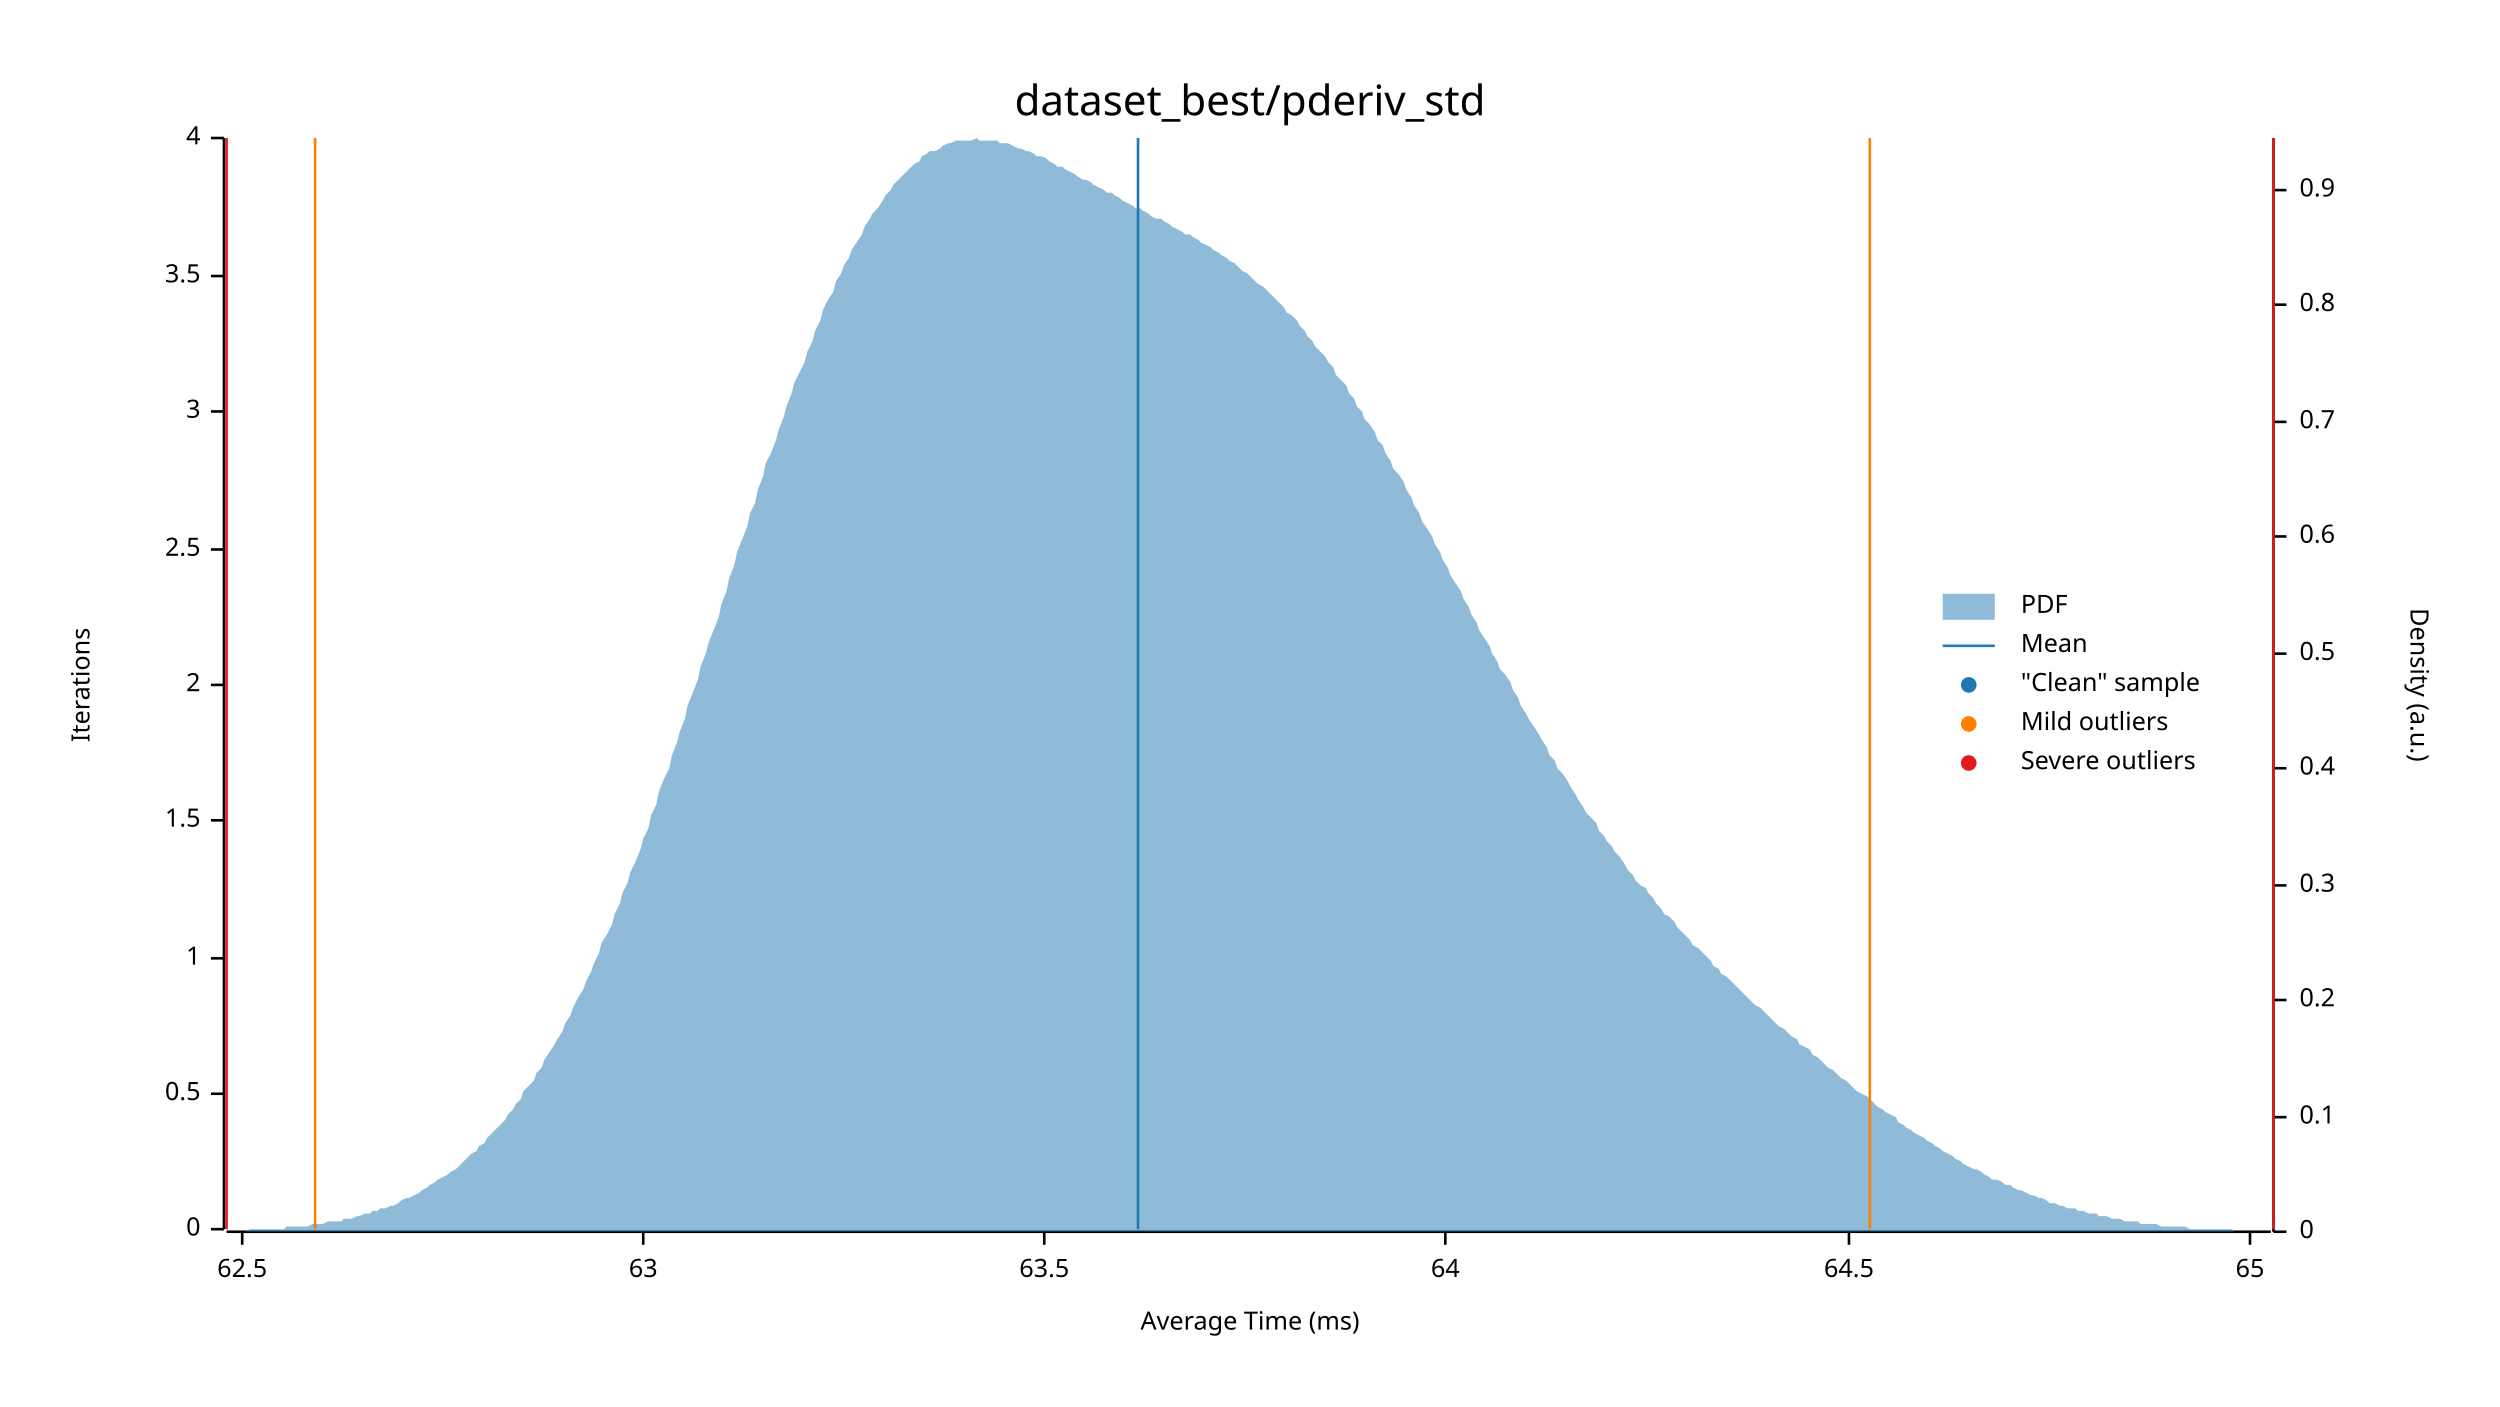
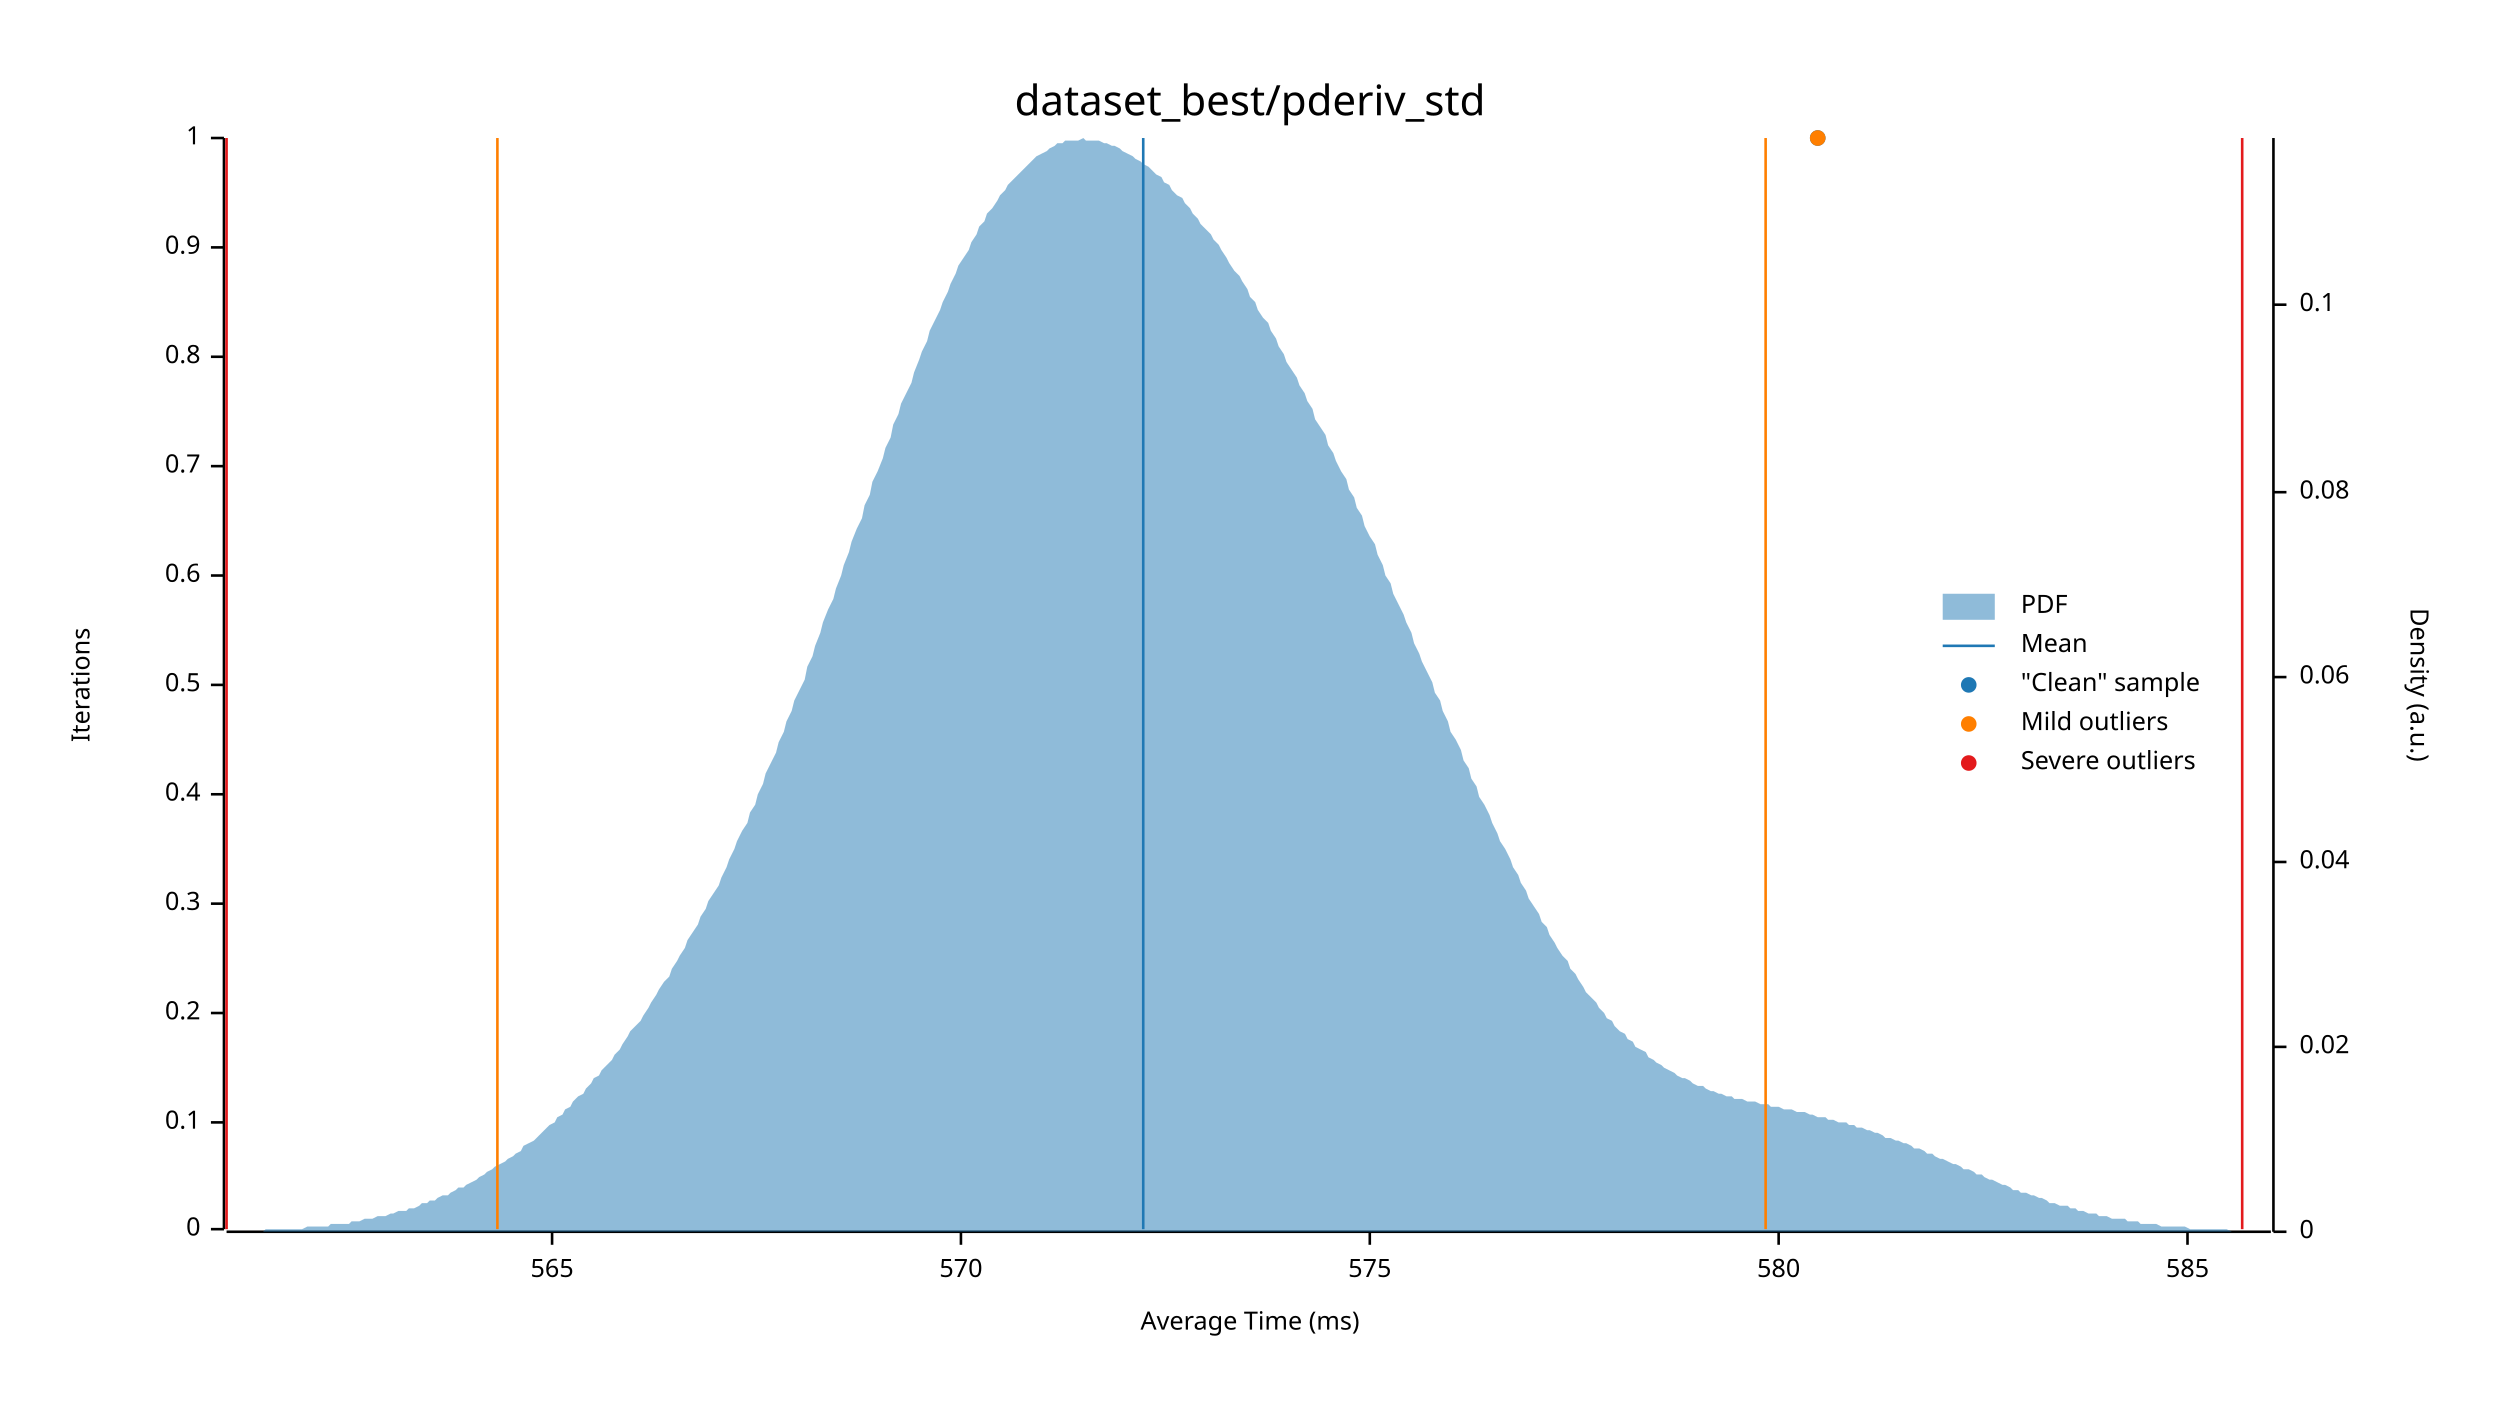
<svg xmlns="http://www.w3.org/2000/svg" width="960" height="540" viewBox="0 0 960 540">
  <text x="480" y="32" dy="0.76em" text-anchor="middle" font-family="sans-serif" font-size="16.129" opacity="1" fill="#000000">
dataset_best/pderiv_std
</text>
  <text x="27" y="263" dy="0.76em" text-anchor="middle" font-family="sans-serif" font-size="9.677" opacity="1" fill="#000000" transform="rotate(270, 27, 263)">
Iterations
</text>
  <text x="480" y="513" dy="-0.5ex" text-anchor="middle" font-family="sans-serif" font-size="9.677" opacity="1" fill="#000000">
Average Time (ms)
</text>
  <polyline fill="none" opacity="1" stroke="#000000" stroke-width="1" points="86,53 86,472 " />
  <text x="77" y="472" dy="0.5ex" text-anchor="end" font-family="sans-serif" font-size="9.677" opacity="1" fill="#000000">
0
</text>
  <polyline fill="none" opacity="1" stroke="#000000" stroke-width="1" points="81,472 86,472 " />
-   <text x="77" y="420" dy="0.5ex" text-anchor="end" font-family="sans-serif" font-size="9.677" opacity="1" fill="#000000">
+   <text x="77" y="431" dy="0.5ex" text-anchor="end" font-family="sans-serif" font-size="9.677" opacity="1" fill="#000000">
+ 0.1
+ </text>
+   <polyline fill="none" opacity="1" stroke="#000000" stroke-width="1" points="81,431 86,431 " />
+   <text x="77" y="389" dy="0.5ex" text-anchor="end" font-family="sans-serif" font-size="9.677" opacity="1" fill="#000000">
+ 0.2
+ </text>
+   <polyline fill="none" opacity="1" stroke="#000000" stroke-width="1" points="81,389 86,389 " />
+   <text x="77" y="347" dy="0.5ex" text-anchor="end" font-family="sans-serif" font-size="9.677" opacity="1" fill="#000000">
+ 0.3
+ </text>
+   <polyline fill="none" opacity="1" stroke="#000000" stroke-width="1" points="81,347 86,347 " />
+   <text x="77" y="305" dy="0.5ex" text-anchor="end" font-family="sans-serif" font-size="9.677" opacity="1" fill="#000000">
+ 0.4
+ </text>
+   <polyline fill="none" opacity="1" stroke="#000000" stroke-width="1" points="81,305 86,305 " />
+   <text x="77" y="263" dy="0.5ex" text-anchor="end" font-family="sans-serif" font-size="9.677" opacity="1" fill="#000000">
0.5
</text>
-   <polyline fill="none" opacity="1" stroke="#000000" stroke-width="1" points="81,420 86,420 " />
-   <text x="77" y="368" dy="0.5ex" text-anchor="end" font-family="sans-serif" font-size="9.677" opacity="1" fill="#000000">
+   <polyline fill="none" opacity="1" stroke="#000000" stroke-width="1" points="81,263 86,263 " />
+   <text x="77" y="221" dy="0.5ex" text-anchor="end" font-family="sans-serif" font-size="9.677" opacity="1" fill="#000000">
+ 0.6
+ </text>
+   <polyline fill="none" opacity="1" stroke="#000000" stroke-width="1" points="81,221 86,221 " />
+   <text x="77" y="179" dy="0.5ex" text-anchor="end" font-family="sans-serif" font-size="9.677" opacity="1" fill="#000000">
+ 0.7
+ </text>
+   <polyline fill="none" opacity="1" stroke="#000000" stroke-width="1" points="81,179 86,179 " />
+   <text x="77" y="137" dy="0.5ex" text-anchor="end" font-family="sans-serif" font-size="9.677" opacity="1" fill="#000000">
+ 0.8
+ </text>
+   <polyline fill="none" opacity="1" stroke="#000000" stroke-width="1" points="81,137 86,137 " />
+   <text x="77" y="95" dy="0.5ex" text-anchor="end" font-family="sans-serif" font-size="9.677" opacity="1" fill="#000000">
+ 0.9
+ </text>
+   <polyline fill="none" opacity="1" stroke="#000000" stroke-width="1" points="81,95 86,95 " />
+   <text x="77" y="53" dy="0.5ex" text-anchor="end" font-family="sans-serif" font-size="9.677" opacity="1" fill="#000000">
1
- </text>
-   <polyline fill="none" opacity="1" stroke="#000000" stroke-width="1" points="81,368 86,368 " />
-   <text x="77" y="315" dy="0.5ex" text-anchor="end" font-family="sans-serif" font-size="9.677" opacity="1" fill="#000000">
- 1.5
- </text>
-   <polyline fill="none" opacity="1" stroke="#000000" stroke-width="1" points="81,315 86,315 " />
-   <text x="77" y="263" dy="0.5ex" text-anchor="end" font-family="sans-serif" font-size="9.677" opacity="1" fill="#000000">
- 2
- </text>
-   <polyline fill="none" opacity="1" stroke="#000000" stroke-width="1" points="81,263 86,263 " />
-   <text x="77" y="211" dy="0.5ex" text-anchor="end" font-family="sans-serif" font-size="9.677" opacity="1" fill="#000000">
- 2.5
- </text>
-   <polyline fill="none" opacity="1" stroke="#000000" stroke-width="1" points="81,211 86,211 " />
-   <text x="77" y="158" dy="0.5ex" text-anchor="end" font-family="sans-serif" font-size="9.677" opacity="1" fill="#000000">
- 3
- </text>
-   <polyline fill="none" opacity="1" stroke="#000000" stroke-width="1" points="81,158 86,158 " />
-   <text x="77" y="106" dy="0.5ex" text-anchor="end" font-family="sans-serif" font-size="9.677" opacity="1" fill="#000000">
- 3.5
- </text>
-   <polyline fill="none" opacity="1" stroke="#000000" stroke-width="1" points="81,106 86,106 " />
-   <text x="77" y="53" dy="0.5ex" text-anchor="end" font-family="sans-serif" font-size="9.677" opacity="1" fill="#000000">
- 4
</text>
  <polyline fill="none" opacity="1" stroke="#000000" stroke-width="1" points="81,53 86,53 " />
  <polyline fill="none" opacity="1" stroke="#000000" stroke-width="1" points="87,473 872,473 " />
-   <text x="93" y="483" dy="0.76em" text-anchor="middle" font-family="sans-serif" font-size="9.677" opacity="1" fill="#000000">
- 62.5
+   <text x="212" y="483" dy="0.76em" text-anchor="middle" font-family="sans-serif" font-size="9.677" opacity="1" fill="#000000">
+ 565
</text>
-   <polyline fill="none" opacity="1" stroke="#000000" stroke-width="1" points="93,473 93,478 " />
-   <text x="247" y="483" dy="0.76em" text-anchor="middle" font-family="sans-serif" font-size="9.677" opacity="1" fill="#000000">
- 63
+   <polyline fill="none" opacity="1" stroke="#000000" stroke-width="1" points="212,473 212,478 " />
+   <text x="369" y="483" dy="0.76em" text-anchor="middle" font-family="sans-serif" font-size="9.677" opacity="1" fill="#000000">
+ 570
</text>
-   <polyline fill="none" opacity="1" stroke="#000000" stroke-width="1" points="247,473 247,478 " />
-   <text x="401" y="483" dy="0.76em" text-anchor="middle" font-family="sans-serif" font-size="9.677" opacity="1" fill="#000000">
- 63.5
+   <polyline fill="none" opacity="1" stroke="#000000" stroke-width="1" points="369,473 369,478 " />
+   <text x="526" y="483" dy="0.76em" text-anchor="middle" font-family="sans-serif" font-size="9.677" opacity="1" fill="#000000">
+ 575
</text>
-   <polyline fill="none" opacity="1" stroke="#000000" stroke-width="1" points="401,473 401,478 " />
-   <text x="555" y="483" dy="0.76em" text-anchor="middle" font-family="sans-serif" font-size="9.677" opacity="1" fill="#000000">
- 64
+   <polyline fill="none" opacity="1" stroke="#000000" stroke-width="1" points="526,473 526,478 " />
+   <text x="683" y="483" dy="0.76em" text-anchor="middle" font-family="sans-serif" font-size="9.677" opacity="1" fill="#000000">
+ 580
</text>
-   <polyline fill="none" opacity="1" stroke="#000000" stroke-width="1" points="555,473 555,478 " />
-   <text x="710" y="483" dy="0.76em" text-anchor="middle" font-family="sans-serif" font-size="9.677" opacity="1" fill="#000000">
- 64.5
+   <polyline fill="none" opacity="1" stroke="#000000" stroke-width="1" points="683,473 683,478 " />
+   <text x="840" y="483" dy="0.76em" text-anchor="middle" font-family="sans-serif" font-size="9.677" opacity="1" fill="#000000">
+ 585
</text>
-   <polyline fill="none" opacity="1" stroke="#000000" stroke-width="1" points="710,473 710,478 " />
-   <text x="864" y="483" dy="0.76em" text-anchor="middle" font-family="sans-serif" font-size="9.677" opacity="1" fill="#000000">
- 65
- </text>
-   <polyline fill="none" opacity="1" stroke="#000000" stroke-width="1" points="864,473 864,478 " />
+   <polyline fill="none" opacity="1" stroke="#000000" stroke-width="1" points="840,473 840,478 " />
  <text x="933" y="263" dy="0.76em" text-anchor="middle" font-family="sans-serif" font-size="9.677" opacity="1" fill="#000000" transform="rotate(90, 933, 263)">
Density (a.u.)
</text>
  <polyline fill="none" opacity="1" stroke="#000000" stroke-width="1" points="873,53 873,473 " />
  <text x="883" y="473" dy="0.5ex" text-anchor="start" font-family="sans-serif" font-size="9.677" opacity="1" fill="#000000">
0
</text>
  <polyline fill="none" opacity="1" stroke="#000000" stroke-width="1" points="873,473 878,473 " />
-   <text x="883" y="429" dy="0.5ex" text-anchor="start" font-family="sans-serif" font-size="9.677" opacity="1" fill="#000000">
+   <text x="883" y="402" dy="0.5ex" text-anchor="start" font-family="sans-serif" font-size="9.677" opacity="1" fill="#000000">
+ 0.02
+ </text>
+   <polyline fill="none" opacity="1" stroke="#000000" stroke-width="1" points="873,402 878,402 " />
+   <text x="883" y="331" dy="0.5ex" text-anchor="start" font-family="sans-serif" font-size="9.677" opacity="1" fill="#000000">
+ 0.04
+ </text>
+   <polyline fill="none" opacity="1" stroke="#000000" stroke-width="1" points="873,331 878,331 " />
+   <text x="883" y="260" dy="0.5ex" text-anchor="start" font-family="sans-serif" font-size="9.677" opacity="1" fill="#000000">
+ 0.06
+ </text>
+   <polyline fill="none" opacity="1" stroke="#000000" stroke-width="1" points="873,260 878,260 " />
+   <text x="883" y="189" dy="0.5ex" text-anchor="start" font-family="sans-serif" font-size="9.677" opacity="1" fill="#000000">
+ 0.08
+ </text>
+   <polyline fill="none" opacity="1" stroke="#000000" stroke-width="1" points="873,189 878,189 " />
+   <text x="883" y="117" dy="0.5ex" text-anchor="start" font-family="sans-serif" font-size="9.677" opacity="1" fill="#000000">
0.1
</text>
-   <polyline fill="none" opacity="1" stroke="#000000" stroke-width="1" points="873,429 878,429 " />
-   <text x="883" y="384" dy="0.5ex" text-anchor="start" font-family="sans-serif" font-size="9.677" opacity="1" fill="#000000">
- 0.2
- </text>
-   <polyline fill="none" opacity="1" stroke="#000000" stroke-width="1" points="873,384 878,384 " />
-   <text x="883" y="340" dy="0.5ex" text-anchor="start" font-family="sans-serif" font-size="9.677" opacity="1" fill="#000000">
- 0.3
- </text>
-   <polyline fill="none" opacity="1" stroke="#000000" stroke-width="1" points="873,340 878,340 " />
-   <text x="883" y="295" dy="0.5ex" text-anchor="start" font-family="sans-serif" font-size="9.677" opacity="1" fill="#000000">
- 0.4
- </text>
-   <polyline fill="none" opacity="1" stroke="#000000" stroke-width="1" points="873,295 878,295 " />
-   <text x="883" y="251" dy="0.5ex" text-anchor="start" font-family="sans-serif" font-size="9.677" opacity="1" fill="#000000">
- 0.5
- </text>
-   <polyline fill="none" opacity="1" stroke="#000000" stroke-width="1" points="873,251 878,251 " />
-   <text x="883" y="206" dy="0.5ex" text-anchor="start" font-family="sans-serif" font-size="9.677" opacity="1" fill="#000000">
- 0.6
- </text>
-   <polyline fill="none" opacity="1" stroke="#000000" stroke-width="1" points="873,206 878,206 " />
-   <text x="883" y="162" dy="0.5ex" text-anchor="start" font-family="sans-serif" font-size="9.677" opacity="1" fill="#000000">
- 0.7
- </text>
-   <polyline fill="none" opacity="1" stroke="#000000" stroke-width="1" points="873,162 878,162 " />
-   <text x="883" y="117" dy="0.5ex" text-anchor="start" font-family="sans-serif" font-size="9.677" opacity="1" fill="#000000">
- 0.8
- </text>
  <polyline fill="none" opacity="1" stroke="#000000" stroke-width="1" points="873,117 878,117 " />
-   <text x="883" y="73" dy="0.5ex" text-anchor="start" font-family="sans-serif" font-size="9.677" opacity="1" fill="#000000">
- 0.9
- </text>
-   <polyline fill="none" opacity="1" stroke="#000000" stroke-width="1" points="873,73 878,73 " />
-   <polygon opacity="0.5" fill="#1F78B4" points="87,473 88,473 90,473 91,473 93,473 94,473 96,472 98,472 99,472 101,472 102,472 104,472 105,472 107,472 109,472 110,471 112,471 113,471 115,471 116,471 118,471 120,470 121,470 123,470 124,470 126,469 127,469 129,469 131,469 132,468 134,468 135,468 137,467 138,467 140,466 142,466 143,465 145,465 146,464 148,464 150,463 151,463 153,462 154,461 156,460 157,460 159,459 161,458 162,457 164,456 165,455 167,454 168,453 170,452 172,451 173,450 175,449 176,448 178,446 179,445 181,443 183,442 184,440 186,439 187,437 189,435 190,434 192,432 194,430 195,428 197,426 198,424 200,422 201,419 203,417 205,415 206,412 208,410 209,407 211,404 213,401 214,399 216,396 217,393 219,390 220,387 222,383 224,380 225,377 227,373 228,370 230,366 231,362 233,359 235,355 236,351 238,347 239,343 241,339 242,335 244,331 246,326 247,322 249,318 250,313 252,309 253,304 255,299 257,295 258,290 260,285 261,281 263,276 264,271 266,266 268,261 269,256 271,251 272,247 274,242 276,237 277,232 279,227 280,222 282,217 283,212 285,207 287,202 288,197 290,193 291,188 293,183 294,178 296,174 298,169 299,165 301,160 302,156 304,151 305,147 307,143 309,139 310,135 312,131 313,127 315,123 316,119 318,115 320,112 321,108 323,105 324,102 326,99 327,96 329,93 331,90 332,87 334,84 335,82 337,80 339,77 340,75 342,73 343,71 345,69 346,68 348,66 350,64 351,63 353,62 354,60 356,59 357,58 359,58 361,57 362,56 364,55 365,55 367,54 368,54 370,54 372,54 373,54 375,53 376,54 378,54 379,54 381,54 383,54 384,55 386,55 387,55 389,56 391,57 392,57 394,58 395,58 397,59 398,60 400,60 402,61 403,62 405,63 406,64 408,64 409,65 411,66 413,67 414,68 416,69 417,69 419,70 420,71 422,72 424,73 425,74 427,74 428,75 430,76 431,77 433,78 435,79 436,80 438,80 439,81 441,82 442,83 444,84 446,84 447,85 449,86 450,87 452,88 454,89 455,90 457,90 458,91 460,92 461,93 463,94 465,95 466,96 468,97 469,98 471,99 472,100 474,101 476,103 477,104 479,105 480,106 482,108 483,109 485,110 487,112 488,113 490,115 491,116 493,118 494,120 496,121 498,123 499,125 501,127 502,129 504,131 505,133 507,135 509,137 510,139 512,141 513,144 515,146 517,148 518,151 520,153 521,156 523,158 524,161 526,163 528,166 529,169 531,171 532,174 534,177 535,180 537,182 539,185 540,188 542,191 543,194 545,197 546,200 548,203 550,206 551,209 553,212 554,215 556,218 557,221 559,224 561,227 562,230 564,233 565,236 567,239 568,242 570,245 572,248 573,251 575,254 576,257 578,259 580,262 581,265 583,268 584,271 586,274 587,276 589,279 591,282 592,284 594,287 595,290 597,292 598,295 600,297 602,300 603,302 605,305 606,307 608,310 609,312 611,314 613,316 614,319 616,321 617,323 619,325 620,327 622,329 624,332 625,334 627,336 628,338 630,340 632,341 633,343 635,345 636,347 638,349 639,351 641,352 643,354 644,356 646,358 647,359 649,361 650,363 652,364 654,366 655,367 657,369 658,371 660,372 661,374 663,375 665,377 666,378 668,380 669,381 671,383 672,384 674,386 676,387 677,388 679,390 680,391 682,393 683,394 685,395 687,397 688,398 690,399 691,401 693,402 695,403 696,405 698,406 699,407 701,409 702,410 704,411 706,413 707,414 709,415 710,416 712,418 713,419 715,420 717,421 718,422 720,424 721,425 723,426 724,427 726,428 728,429 729,431 731,432 732,433 734,434 735,435 737,436 739,437 740,438 742,439 743,440 745,441 746,442 748,443 750,444 751,445 753,446 754,447 756,448 758,449 759,449 761,450 762,451 764,452 765,453 767,453 769,454 770,455 772,455 773,456 775,457 776,457 778,458 780,459 781,459 783,460 784,460 786,461 787,462 789,462 791,463 792,463 794,464 795,464 797,464 798,465 800,465 802,466 803,466 805,466 806,467 808,467 809,467 811,468 813,468 814,468 816,469 817,469 819,469 821,469 822,470 824,470 825,470 827,470 828,470 830,471 832,471 833,471 835,471 836,471 838,471 839,471 841,472 843,472 844,472 846,472 847,472 849,472 850,472 852,472 854,472 855,472 857,472 858,473 860,473 861,473 863,473 865,473 866,473 868,473 869,473 871,473 873,473 873,473 87,473 " />
-   <polyline fill="none" opacity="1" stroke="#1F78B4" stroke-width="1" points="437,472 437,53 " />
-   <polyline fill="none" opacity="1" stroke="#FF7F00" stroke-width="1" points="121,472 121,53 " />
-   <polyline fill="none" opacity="1" stroke="#FF7F00" stroke-width="1" points="718,472 718,53 " />
+   <polygon opacity="0.5" fill="#1F78B4" points="87,473 88,473 90,473 91,473 93,473 94,473 96,473 98,473 99,473 101,473 102,472 104,472 105,472 107,472 109,472 110,472 112,472 113,472 115,472 116,472 118,471 120,471 121,471 123,471 124,471 126,471 127,470 129,470 131,470 132,470 134,470 135,469 137,469 138,469 140,468 142,468 143,468 145,467 146,467 148,467 150,466 151,466 153,465 154,465 156,465 157,464 159,464 161,463 162,462 164,462 165,461 167,461 168,460 170,459 172,459 173,458 175,457 176,456 178,456 179,455 181,454 183,453 184,452 186,451 187,450 189,449 190,448 192,447 194,446 195,445 197,444 198,443 200,442 201,440 203,439 205,438 206,437 208,435 209,434 211,432 213,431 214,429 216,428 217,426 219,425 220,423 222,421 224,420 225,418 227,416 228,414 230,413 231,411 233,409 235,407 236,405 238,403 239,401 241,398 242,396 244,394 246,392 247,390 249,387 250,385 252,382 253,380 255,377 257,375 258,372 260,369 261,367 263,364 264,361 266,358 268,355 269,352 271,349 272,346 274,343 276,340 277,337 279,333 280,330 282,326 283,323 285,319 287,316 288,312 290,309 291,305 293,301 294,297 296,293 298,289 299,285 301,281 302,277 304,273 305,269 307,265 309,261 310,256 312,252 313,248 315,243 316,239 318,234 320,230 321,226 323,221 324,217 326,212 327,208 329,203 331,199 332,194 334,190 335,185 337,181 339,176 340,172 342,168 343,163 345,159 346,155 348,151 350,147 351,143 353,138 354,135 356,131 357,127 359,123 361,119 362,116 364,112 365,109 367,105 368,102 370,99 372,96 373,93 375,90 376,87 378,85 379,82 381,80 383,77 384,75 386,73 387,71 389,69 391,67 392,66 394,64 395,63 397,61 398,60 400,59 402,58 403,57 405,56 406,55 408,55 409,54 411,54 413,54 414,54 416,53 417,54 419,54 420,54 422,54 424,55 425,55 427,56 428,56 430,57 431,58 433,59 435,60 436,61 438,62 439,63 441,64 442,65 444,67 446,68 447,70 449,71 450,73 452,75 454,76 455,78 457,80 458,82 460,84 461,86 463,88 465,90 466,92 468,94 469,96 471,99 472,101 474,104 476,106 477,108 479,111 480,114 482,116 483,119 485,122 487,124 488,127 490,130 491,133 493,136 494,139 496,142 498,145 499,148 501,151 502,154 504,157 505,161 507,164 509,167 510,171 512,174 513,177 515,181 517,184 518,188 520,191 521,195 523,198 524,202 526,206 528,209 529,213 531,217 532,221 534,224 535,228 537,232 539,236 540,239 542,243 543,247 545,251 546,254 548,258 550,262 551,266 553,269 554,273 556,277 557,281 559,284 561,288 562,292 564,295 565,299 567,302 568,306 570,309 572,313 573,316 575,320 576,323 578,326 580,330 581,333 583,336 584,339 586,342 587,345 589,348 591,351 592,354 594,356 595,359 597,362 598,364 600,367 602,369 603,372 605,374 606,376 608,379 609,381 611,383 613,385 614,387 616,389 617,391 619,392 620,394 622,396 624,397 625,399 627,400 628,402 630,403 632,404 633,406 635,407 636,408 638,409 639,410 641,411 643,412 644,413 646,414 647,414 649,415 650,416 652,417 654,417 655,418 657,419 658,419 660,420 661,420 663,421 665,421 666,422 668,422 669,422 671,423 672,423 674,423 676,424 677,424 679,424 680,425 682,425 683,425 685,426 687,426 688,426 690,427 691,427 693,427 695,428 696,428 698,429 699,429 701,429 702,430 704,430 706,431 707,431 709,431 710,432 712,432 713,433 715,433 717,434 718,434 720,435 721,435 723,436 724,437 726,437 728,438 729,438 731,439 732,439 734,440 735,441 737,441 739,442 740,443 742,443 743,444 745,445 746,445 748,446 750,447 751,447 753,448 754,449 756,449 758,450 759,451 761,451 762,452 764,453 765,453 767,454 769,455 770,455 772,456 773,457 775,457 776,458 778,458 780,459 781,459 783,460 784,460 786,461 787,462 789,462 791,463 792,463 794,463 795,464 797,464 798,465 800,465 802,466 803,466 805,466 806,467 808,467 809,467 811,468 813,468 814,468 816,468 817,469 819,469 821,469 822,470 824,470 825,470 827,470 828,470 830,471 832,471 833,471 835,471 836,471 838,471 839,471 841,472 843,472 844,472 846,472 847,472 849,472 850,472 852,472 854,472 855,472 857,473 858,473 860,473 861,473 863,473 865,473 866,473 868,473 869,473 871,473 873,473 873,473 87,473 " />
+   <polyline fill="none" opacity="1" stroke="#1F78B4" stroke-width="1" points="439,472 439,53 " />
+   <polyline fill="none" opacity="1" stroke="#FF7F00" stroke-width="1" points="191,472 191,53 " />
+   <polyline fill="none" opacity="1" stroke="#FF7F00" stroke-width="1" points="678,472 678,53 " />
  <polyline fill="none" opacity="1" stroke="#E31A1C" stroke-width="1" points="87,472 87,53 " />
-   <polyline fill="none" opacity="1" stroke="#E31A1C" stroke-width="1" points="873,472 873,53 " />
+   <polyline fill="none" opacity="1" stroke="#E31A1C" stroke-width="1" points="861,472 861,53 " />
+   <circle cx="698" cy="53" r="3" opacity="1" fill="#1F78B4" stroke="none" stroke-width="1" />
+   <circle cx="698" cy="53" r="3" opacity="1" fill="#FF7F00" stroke="none" stroke-width="1" />
  <text x="776" y="228" dy="0.76em" text-anchor="start" font-family="sans-serif" font-size="9.677" opacity="1" fill="#000000">
PDF
</text>
  <text x="776" y="243" dy="0.76em" text-anchor="start" font-family="sans-serif" font-size="9.677" opacity="1" fill="#000000">
Mean
</text>
  <text x="776" y="258" dy="0.76em" text-anchor="start" font-family="sans-serif" font-size="9.677" opacity="1" fill="#000000">
"Clean" sample
</text>
  <text x="776" y="273" dy="0.76em" text-anchor="start" font-family="sans-serif" font-size="9.677" opacity="1" fill="#000000">
Mild outliers
</text>
  <text x="776" y="288" dy="0.76em" text-anchor="start" font-family="sans-serif" font-size="9.677" opacity="1" fill="#000000">
Severe outliers
</text>
  <rect x="746" y="228" width="20" height="10" opacity="0.5" fill="#1F78B4" stroke="none" />
  <polyline fill="none" opacity="1" stroke="#1F78B4" stroke-width="1" points="746,248 766,248 " />
  <circle cx="756" cy="263" r="3" opacity="1" fill="#1F78B4" stroke="none" stroke-width="1" />
  <circle cx="756" cy="278" r="3" opacity="1" fill="#FF7F00" stroke="none" stroke-width="1" />
  <circle cx="756" cy="293" r="3" opacity="1" fill="#E31A1C" stroke="none" stroke-width="1" />
</svg>
